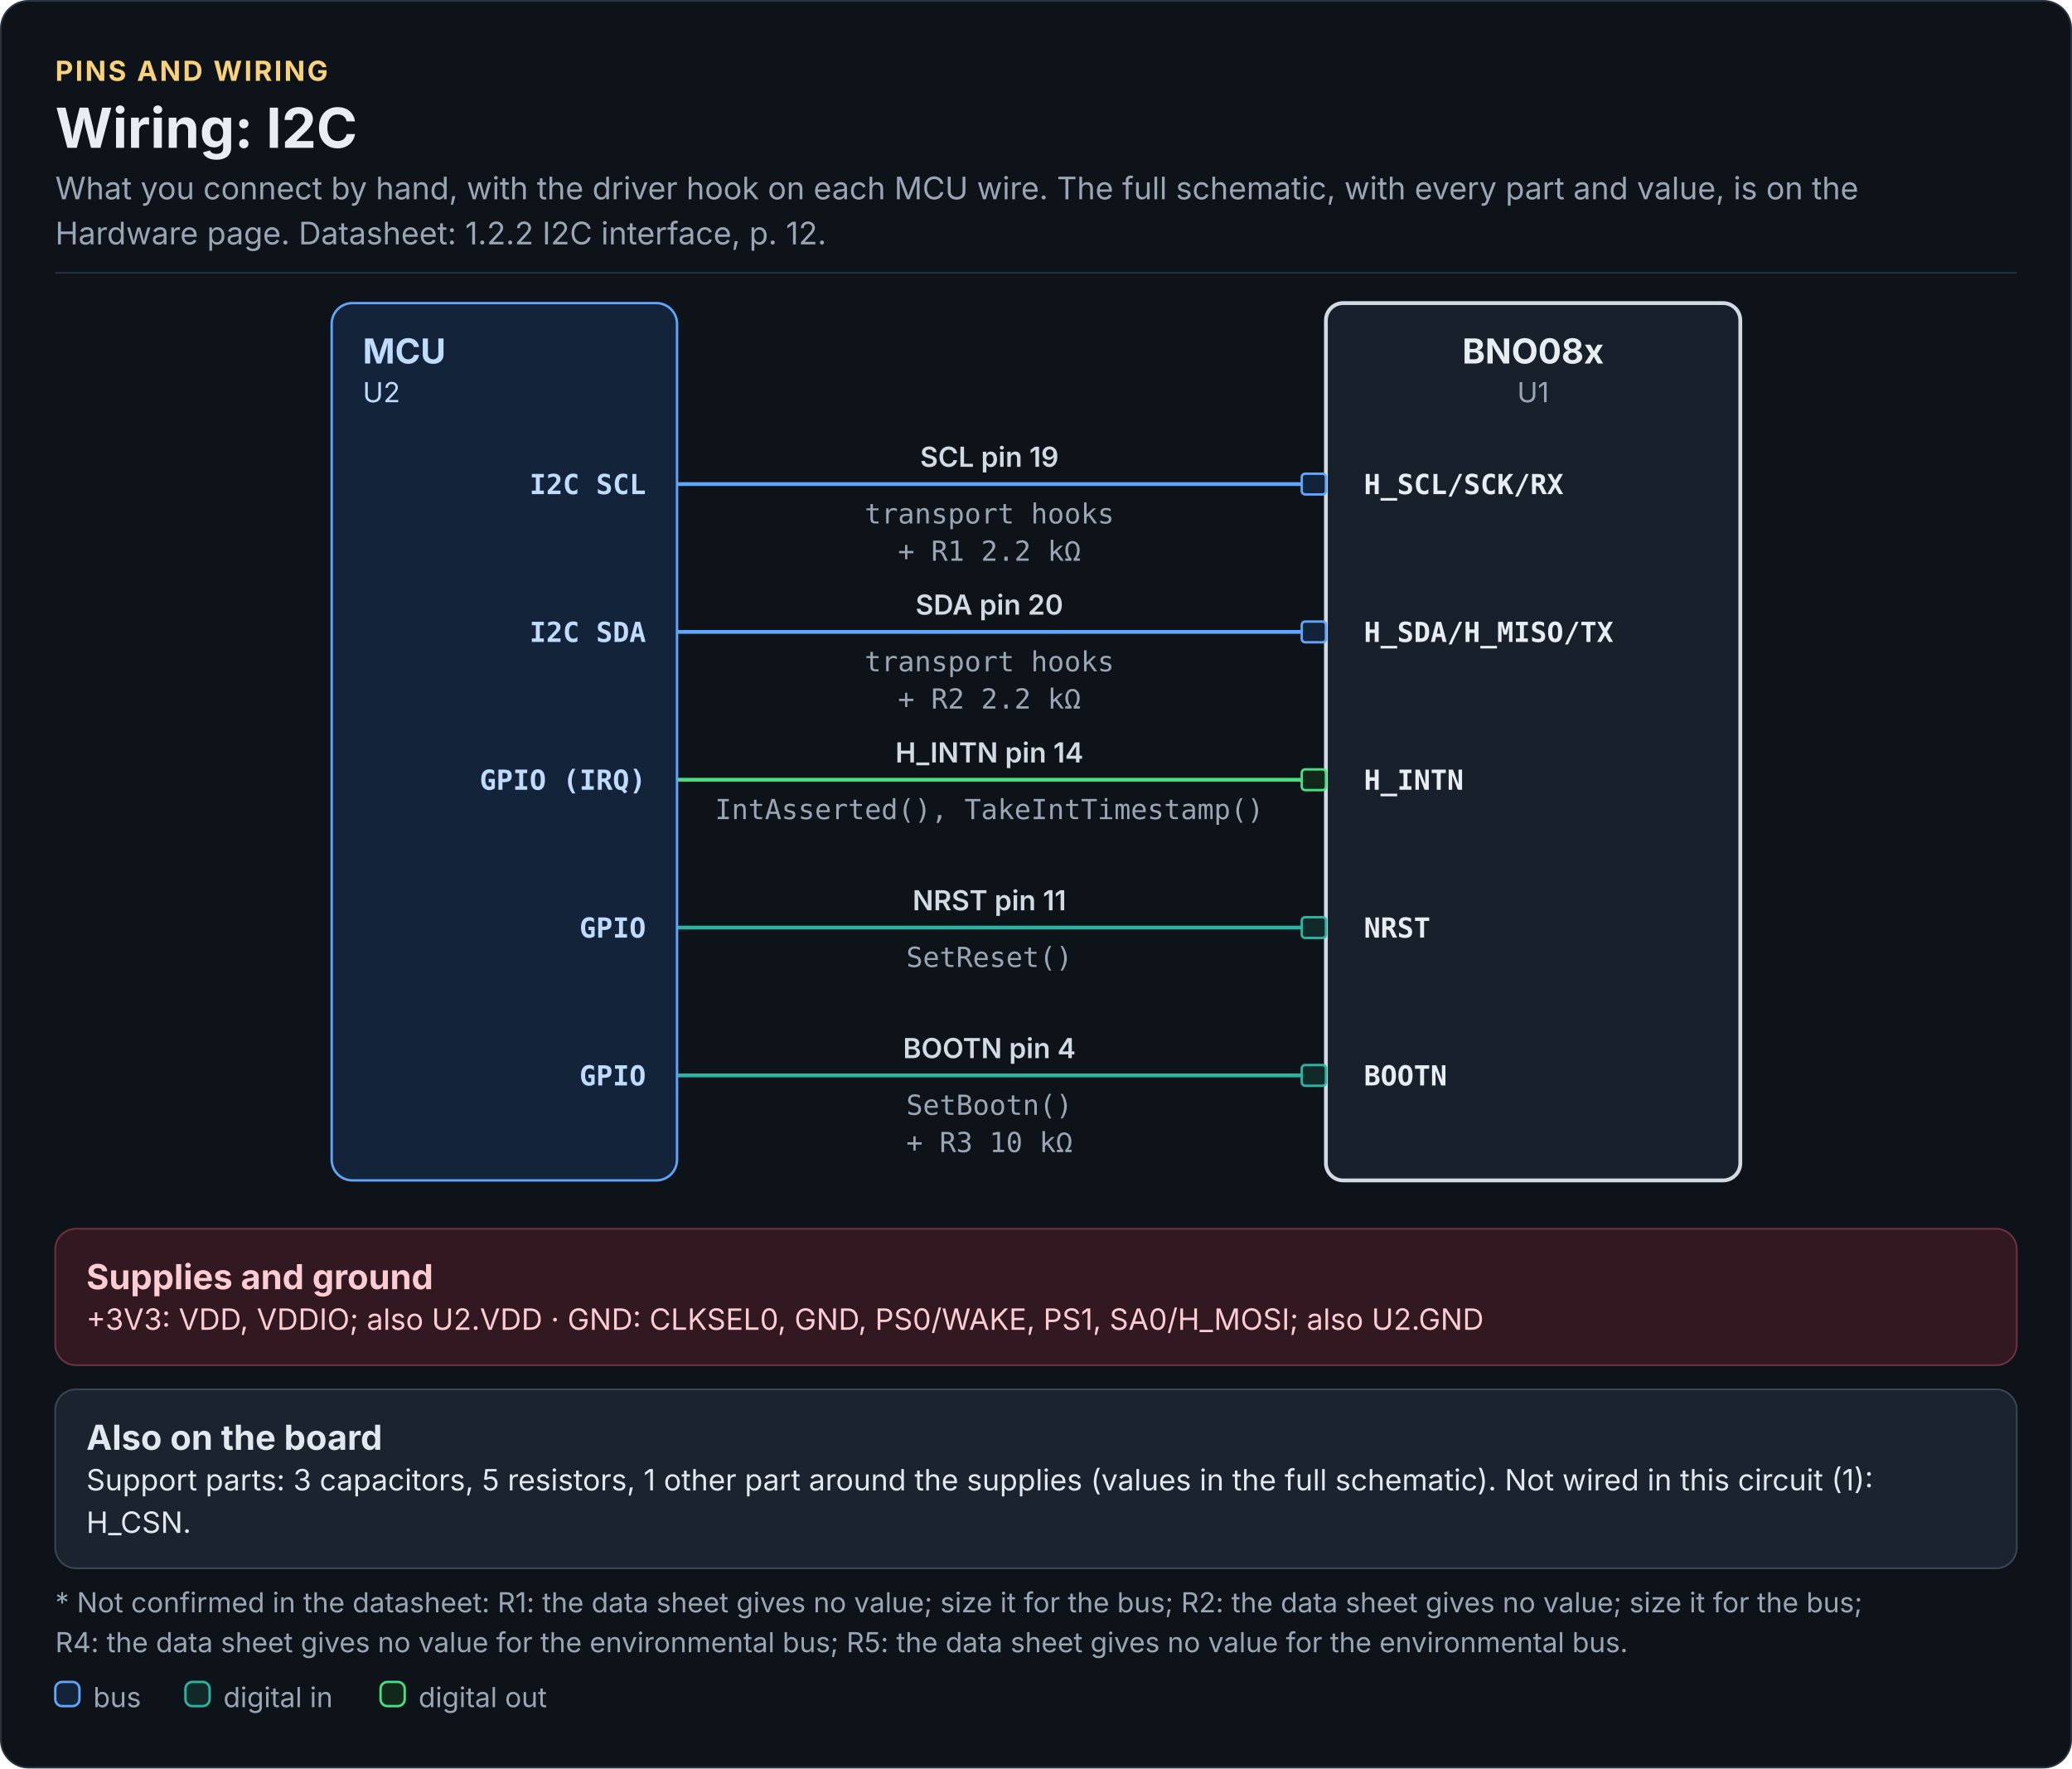
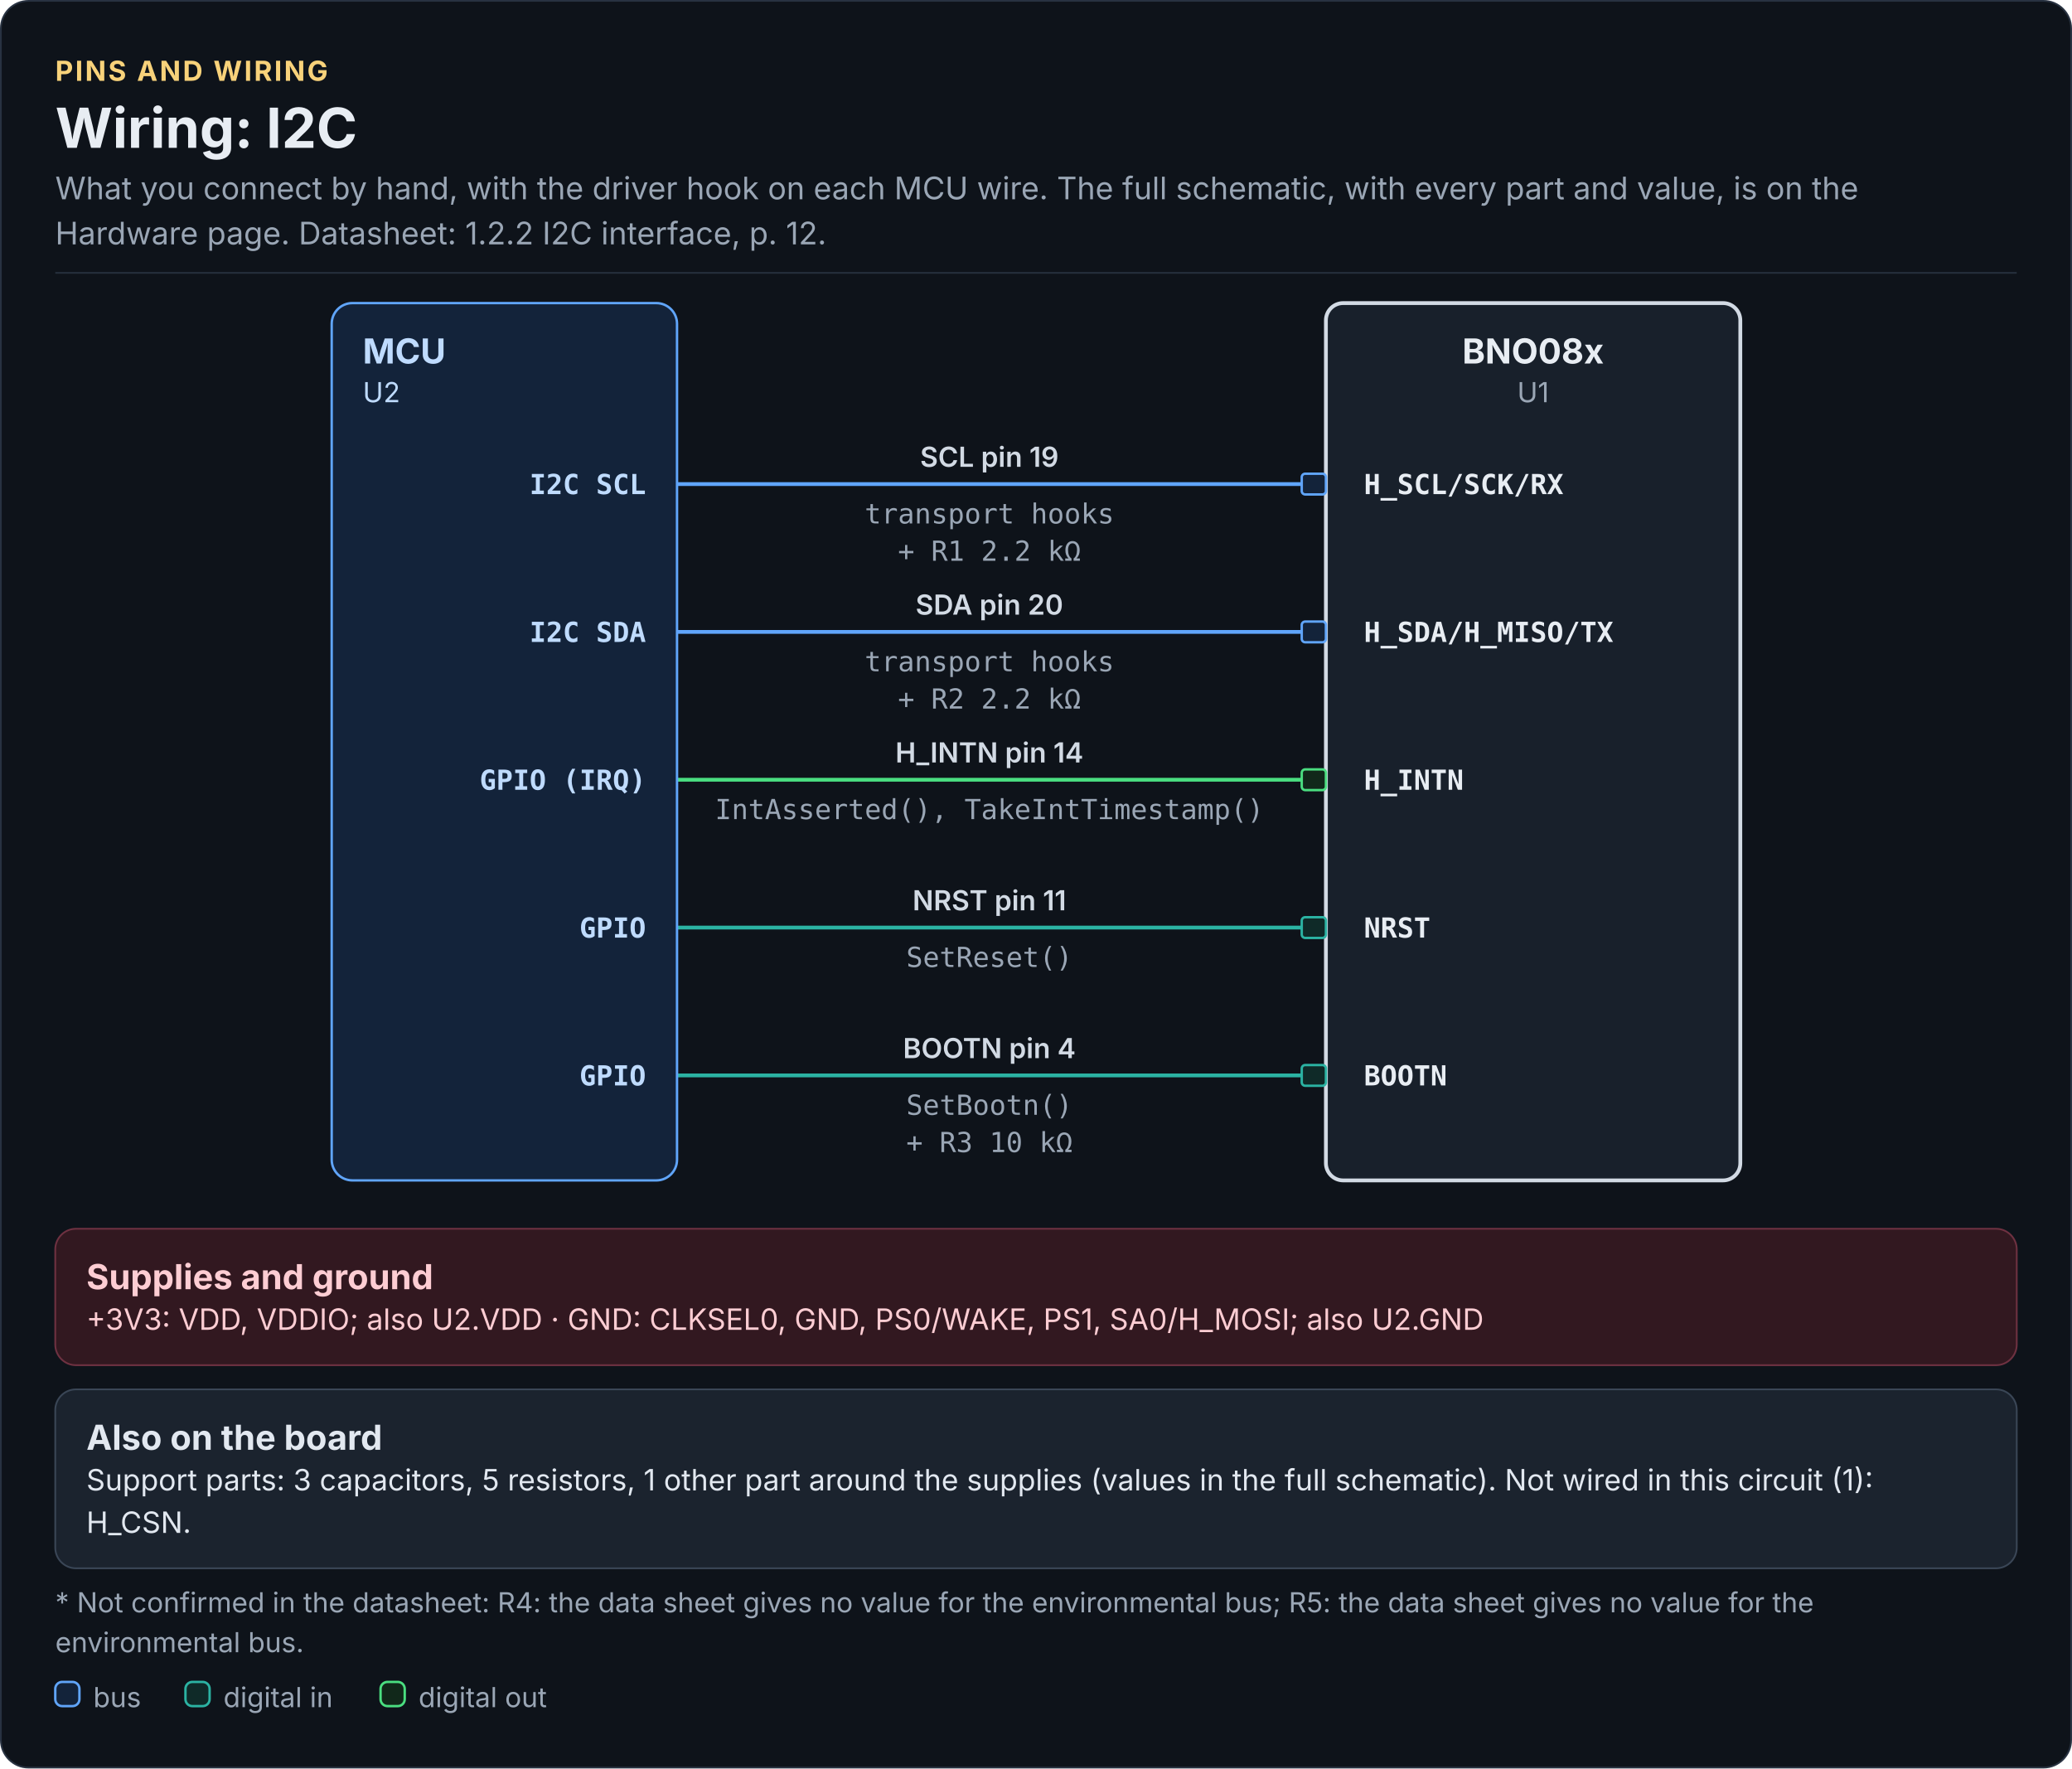
<svg xmlns="http://www.w3.org/2000/svg" width="1200" height="1024" viewBox="0 0 1200 1024" role="img" aria-labelledby="chip-wiring-i2c-title chip-wiring-i2c-desc" font-family="Inter, 'Segoe UI', Roboto, 'Helvetica Neue', Arial, sans-serif">
  <rect x="0.5" y="0.5" width="1199" height="1023" rx="16" fill="#0E131A" stroke="#283241" />
  <text x="32" y="46.8" font-size="16" font-weight="700" letter-spacing="1.2" fill="#F8D27A">PINS AND WIRING</text>
  <text x="32" y="85.6" font-size="32" font-weight="700" fill="#E8EDF3">Wiring: I2C</text>
  <text x="32" y="115.4" font-size="18" fill="#9AA6B5">What you connect by hand, with the driver hook on each MCU wire. The full schematic, with every part and value, is on the</text>
  <text x="32" y="141.5" font-size="18" fill="#9AA6B5">Hardware page. Datasheet: 1.2.2 I2C interface, p. 12.</text>
  <rect x="32" y="157.5" width="1136" height="1" fill="#252F3C" />
  <path d="M392.1 280.3 L753.9 280.3" fill="none" stroke="#60A5FA" stroke-width="2.2" />
  <path d="M392.1 365.9 L753.9 365.9" fill="none" stroke="#60A5FA" stroke-width="2.2" />
  <path d="M392.1 451.5 L753.9 451.5" fill="none" stroke="#4ADE80" stroke-width="2.2" />
  <path d="M392.1 537.1 L753.9 537.1" fill="none" stroke="#2BB3A3" stroke-width="2.2" />
  <path d="M392.1 622.7 L753.9 622.7" fill="none" stroke="#2BB3A3" stroke-width="2.2" />
  <rect x="767.9" y="175.5" width="240" height="508" rx="10" fill="#18202B" stroke="#D2DAE4" stroke-width="2.2" />
  <rect x="192.1" y="175.5" width="200" height="508" rx="12" fill="#13233A" stroke="#60A5FA" stroke-width="1.4" />
  <rect x="32" y="711.5" width="1136" height="79" rx="12" fill="#321820" stroke="#6E3141" stroke-width="1" />
  <rect x="32" y="804.5" width="1136" height="103.6" rx="12" fill="#1B232E" stroke="#3A4656" stroke-width="1" />
  <text x="887.9" y="210.5" font-size="20" font-weight="700" text-anchor="middle" fill="#E8EDF3">BNO08x</text>
  <text x="887.9" y="232.9" font-size="16" text-anchor="middle" fill="#9AA6B5">U1</text>
  <text x="210.1" y="210.5" font-size="20" font-weight="700" fill="#BFDBFE">MCU</text>
  <text x="210.1" y="232.9" font-size="16" fill="#BFDBFE">U2</text>
  <text x="374.1" y="286.1" font-size="16" font-weight="600" font-family="'JetBrains Mono', 'SFMono-Regular', Menlo, Consolas, monospace" text-anchor="end" fill="#BFDBFE">I2C SCL</text>
  <text x="789.9" y="286.1" font-size="16" font-weight="700" font-family="'JetBrains Mono', 'SFMono-Regular', Menlo, Consolas, monospace" fill="#E8EDF3">H_SCL/SCK/RX</text>
  <rect x="753.9" y="274.3" width="14" height="12" rx="2" fill="#13233A" stroke="#60A5FA" stroke-width="1.4" />
  <text x="573" y="270.3" font-size="16" font-weight="600" text-anchor="middle" fill="#D2DAE4">SCL  pin 19</text>
  <text x="573" y="303.1" font-size="16" font-family="'JetBrains Mono', 'SFMono-Regular', Menlo, Consolas, monospace" text-anchor="middle" fill="#9AA6B5">transport hooks</text>
  <text x="573" y="324.7" font-size="16" font-family="'JetBrains Mono', 'SFMono-Regular', Menlo, Consolas, monospace" text-anchor="middle" fill="#9AA6B5">+ R1 2.2 kΩ</text>
  <text x="374.1" y="371.7" font-size="16" font-weight="600" font-family="'JetBrains Mono', 'SFMono-Regular', Menlo, Consolas, monospace" text-anchor="end" fill="#BFDBFE">I2C SDA</text>
  <text x="789.9" y="371.7" font-size="16" font-weight="700" font-family="'JetBrains Mono', 'SFMono-Regular', Menlo, Consolas, monospace" fill="#E8EDF3">H_SDA/H_MISO/TX</text>
  <rect x="753.9" y="359.9" width="14" height="12" rx="2" fill="#13233A" stroke="#60A5FA" stroke-width="1.4" />
  <text x="573" y="355.9" font-size="16" font-weight="600" text-anchor="middle" fill="#D2DAE4">SDA  pin 20</text>
  <text x="573" y="388.7" font-size="16" font-family="'JetBrains Mono', 'SFMono-Regular', Menlo, Consolas, monospace" text-anchor="middle" fill="#9AA6B5">transport hooks</text>
  <text x="573" y="410.3" font-size="16" font-family="'JetBrains Mono', 'SFMono-Regular', Menlo, Consolas, monospace" text-anchor="middle" fill="#9AA6B5">+ R2 2.2 kΩ</text>
  <text x="374.1" y="457.3" font-size="16" font-weight="600" font-family="'JetBrains Mono', 'SFMono-Regular', Menlo, Consolas, monospace" text-anchor="end" fill="#BFDBFE">GPIO (IRQ)</text>
  <text x="789.9" y="457.3" font-size="16" font-weight="700" font-family="'JetBrains Mono', 'SFMono-Regular', Menlo, Consolas, monospace" fill="#E8EDF3">H_INTN</text>
  <rect x="753.9" y="445.5" width="14" height="12" rx="2" fill="#11281A" stroke="#4ADE80" stroke-width="1.4" />
  <text x="573" y="441.5" font-size="16" font-weight="600" text-anchor="middle" fill="#D2DAE4">H_INTN  pin 14</text>
  <text x="573" y="474.3" font-size="16" font-family="'JetBrains Mono', 'SFMono-Regular', Menlo, Consolas, monospace" text-anchor="middle" fill="#9AA6B5">IntAsserted(), TakeIntTimestamp()</text>
  <text x="374.1" y="542.9" font-size="16" font-weight="600" font-family="'JetBrains Mono', 'SFMono-Regular', Menlo, Consolas, monospace" text-anchor="end" fill="#BFDBFE">GPIO</text>
  <text x="789.9" y="542.9" font-size="16" font-weight="700" font-family="'JetBrains Mono', 'SFMono-Regular', Menlo, Consolas, monospace" fill="#E8EDF3">NRST</text>
  <rect x="753.9" y="531.1" width="14" height="12" rx="2" fill="#0F2A28" stroke="#2BB3A3" stroke-width="1.4" />
  <text x="573" y="527.1" font-size="16" font-weight="600" text-anchor="middle" fill="#D2DAE4">NRST  pin 11</text>
  <text x="573" y="559.9" font-size="16" font-family="'JetBrains Mono', 'SFMono-Regular', Menlo, Consolas, monospace" text-anchor="middle" fill="#9AA6B5">SetReset()</text>
  <text x="374.1" y="628.5" font-size="16" font-weight="600" font-family="'JetBrains Mono', 'SFMono-Regular', Menlo, Consolas, monospace" text-anchor="end" fill="#BFDBFE">GPIO</text>
  <text x="789.9" y="628.5" font-size="16" font-weight="700" font-family="'JetBrains Mono', 'SFMono-Regular', Menlo, Consolas, monospace" fill="#E8EDF3">BOOTN</text>
  <rect x="753.9" y="616.7" width="14" height="12" rx="2" fill="#0F2A28" stroke="#2BB3A3" stroke-width="1.4" />
  <text x="573" y="612.7" font-size="16" font-weight="600" text-anchor="middle" fill="#D2DAE4">BOOTN  pin 4</text>
  <text x="573" y="645.5" font-size="16" font-family="'JetBrains Mono', 'SFMono-Regular', Menlo, Consolas, monospace" text-anchor="middle" fill="#9AA6B5">SetBootn()</text>
  <text x="573" y="667.1" font-size="16" font-family="'JetBrains Mono', 'SFMono-Regular', Menlo, Consolas, monospace" text-anchor="middle" fill="#9AA6B5">+ R3 10 kΩ</text>
  <text x="50" y="746.5" font-size="20" font-weight="700" fill="#FECDD3">Supplies and ground</text>
  <text x="50" y="770" font-size="17" fill="#FECDD3">+3V3: VDD, VDDIO; also U2.VDD · GND: CLKSEL0, GND, PS0/WAKE, PS1, SA0/H_MOSI; also U2.GND</text>
  <text x="50" y="839.5" font-size="20" font-weight="700" fill="#E2E8F0">Also on the board</text>
  <text x="50" y="863" font-size="17" fill="#E2E8F0">Support parts: 3 capacitors, 5 resistors, 1 other part around the supplies (values in the full schematic). Not wired in this circuit (1):</text>
  <text x="50" y="887.6" font-size="17" fill="#E2E8F0">H_CSN.</text>
-   <text x="32" y="933.6" font-size="16" fill="#9AA6B5">* Not confirmed in the datasheet: R1: the data sheet gives no value; size it for the bus; R2: the data sheet gives no value; size it for the bus;</text>
-   <text x="32" y="956.7" font-size="16" fill="#9AA6B5">R4: the data sheet gives no value for the environmental bus; R5: the data sheet gives no value for the environmental bus.</text>
+   <text x="32" y="933.6" font-size="16" fill="#9AA6B5">* Not confirmed in the datasheet: R4: the data sheet gives no value for the environmental bus; R5: the data sheet gives no value for the</text>
+   <text x="32" y="956.7" font-size="16" fill="#9AA6B5">environmental bus.</text>
  <rect x="32" y="973.9" width="14" height="14" rx="4" fill="#13233A" stroke="#60A5FA" stroke-width="1.4" />
  <text x="54" y="988.5" font-size="16" fill="#9AA6B5">bus</text>
  <rect x="107.4" y="973.9" width="14" height="14" rx="4" fill="#0F2A28" stroke="#2BB3A3" stroke-width="1.4" />
  <text x="129.4" y="988.5" font-size="16" fill="#9AA6B5">digital in</text>
  <rect x="220.4" y="973.9" width="14" height="14" rx="4" fill="#11281A" stroke="#4ADE80" stroke-width="1.4" />
  <text x="242.4" y="988.5" font-size="16" fill="#9AA6B5">digital out</text>
</svg>
